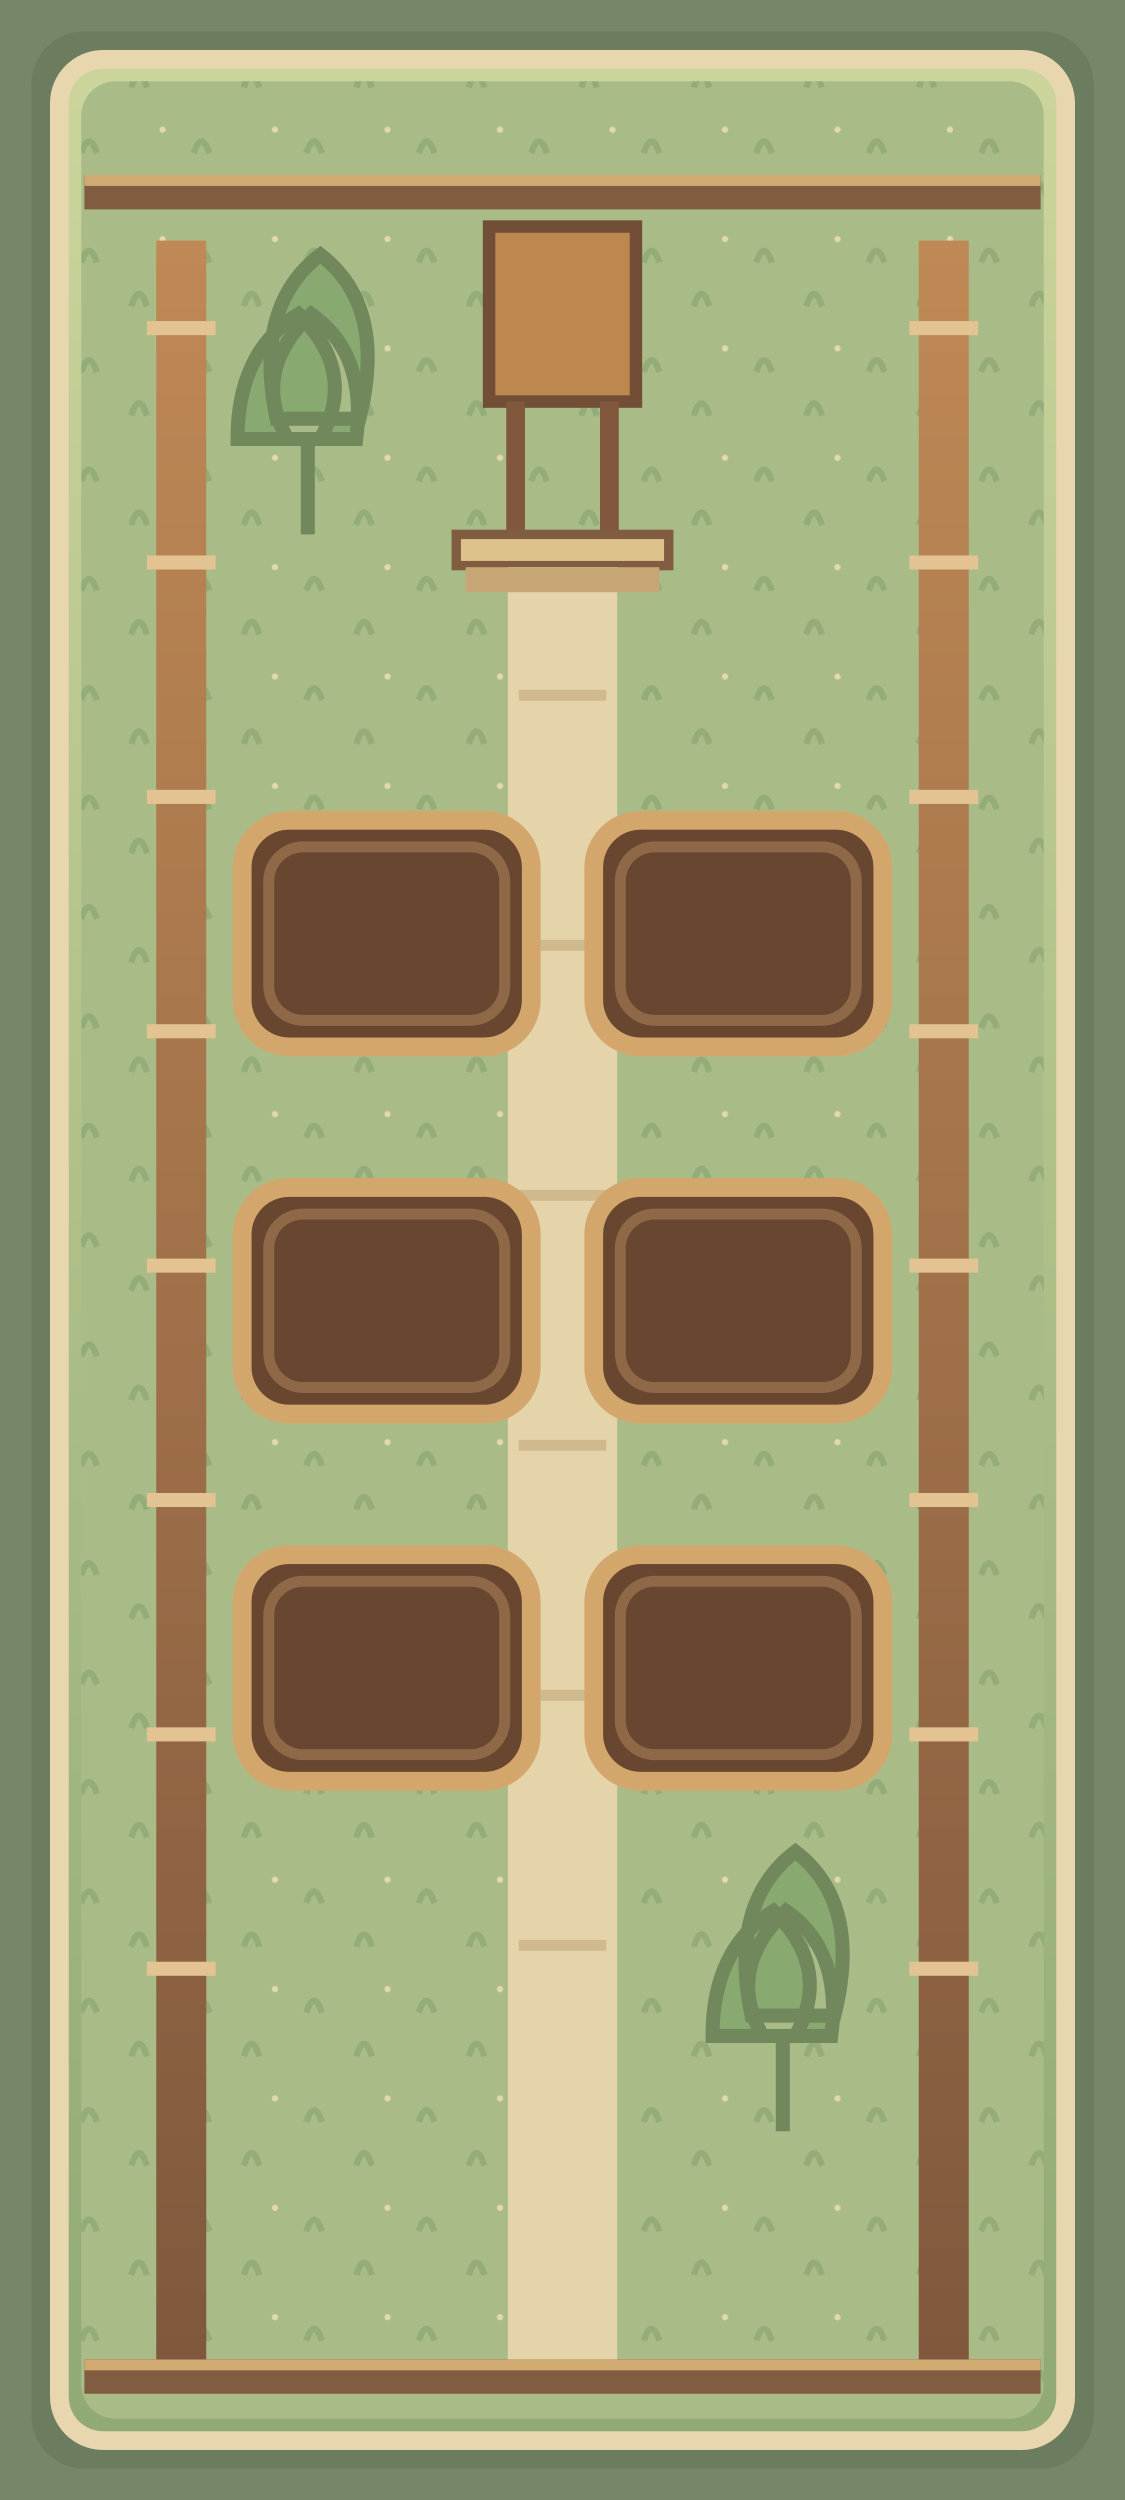
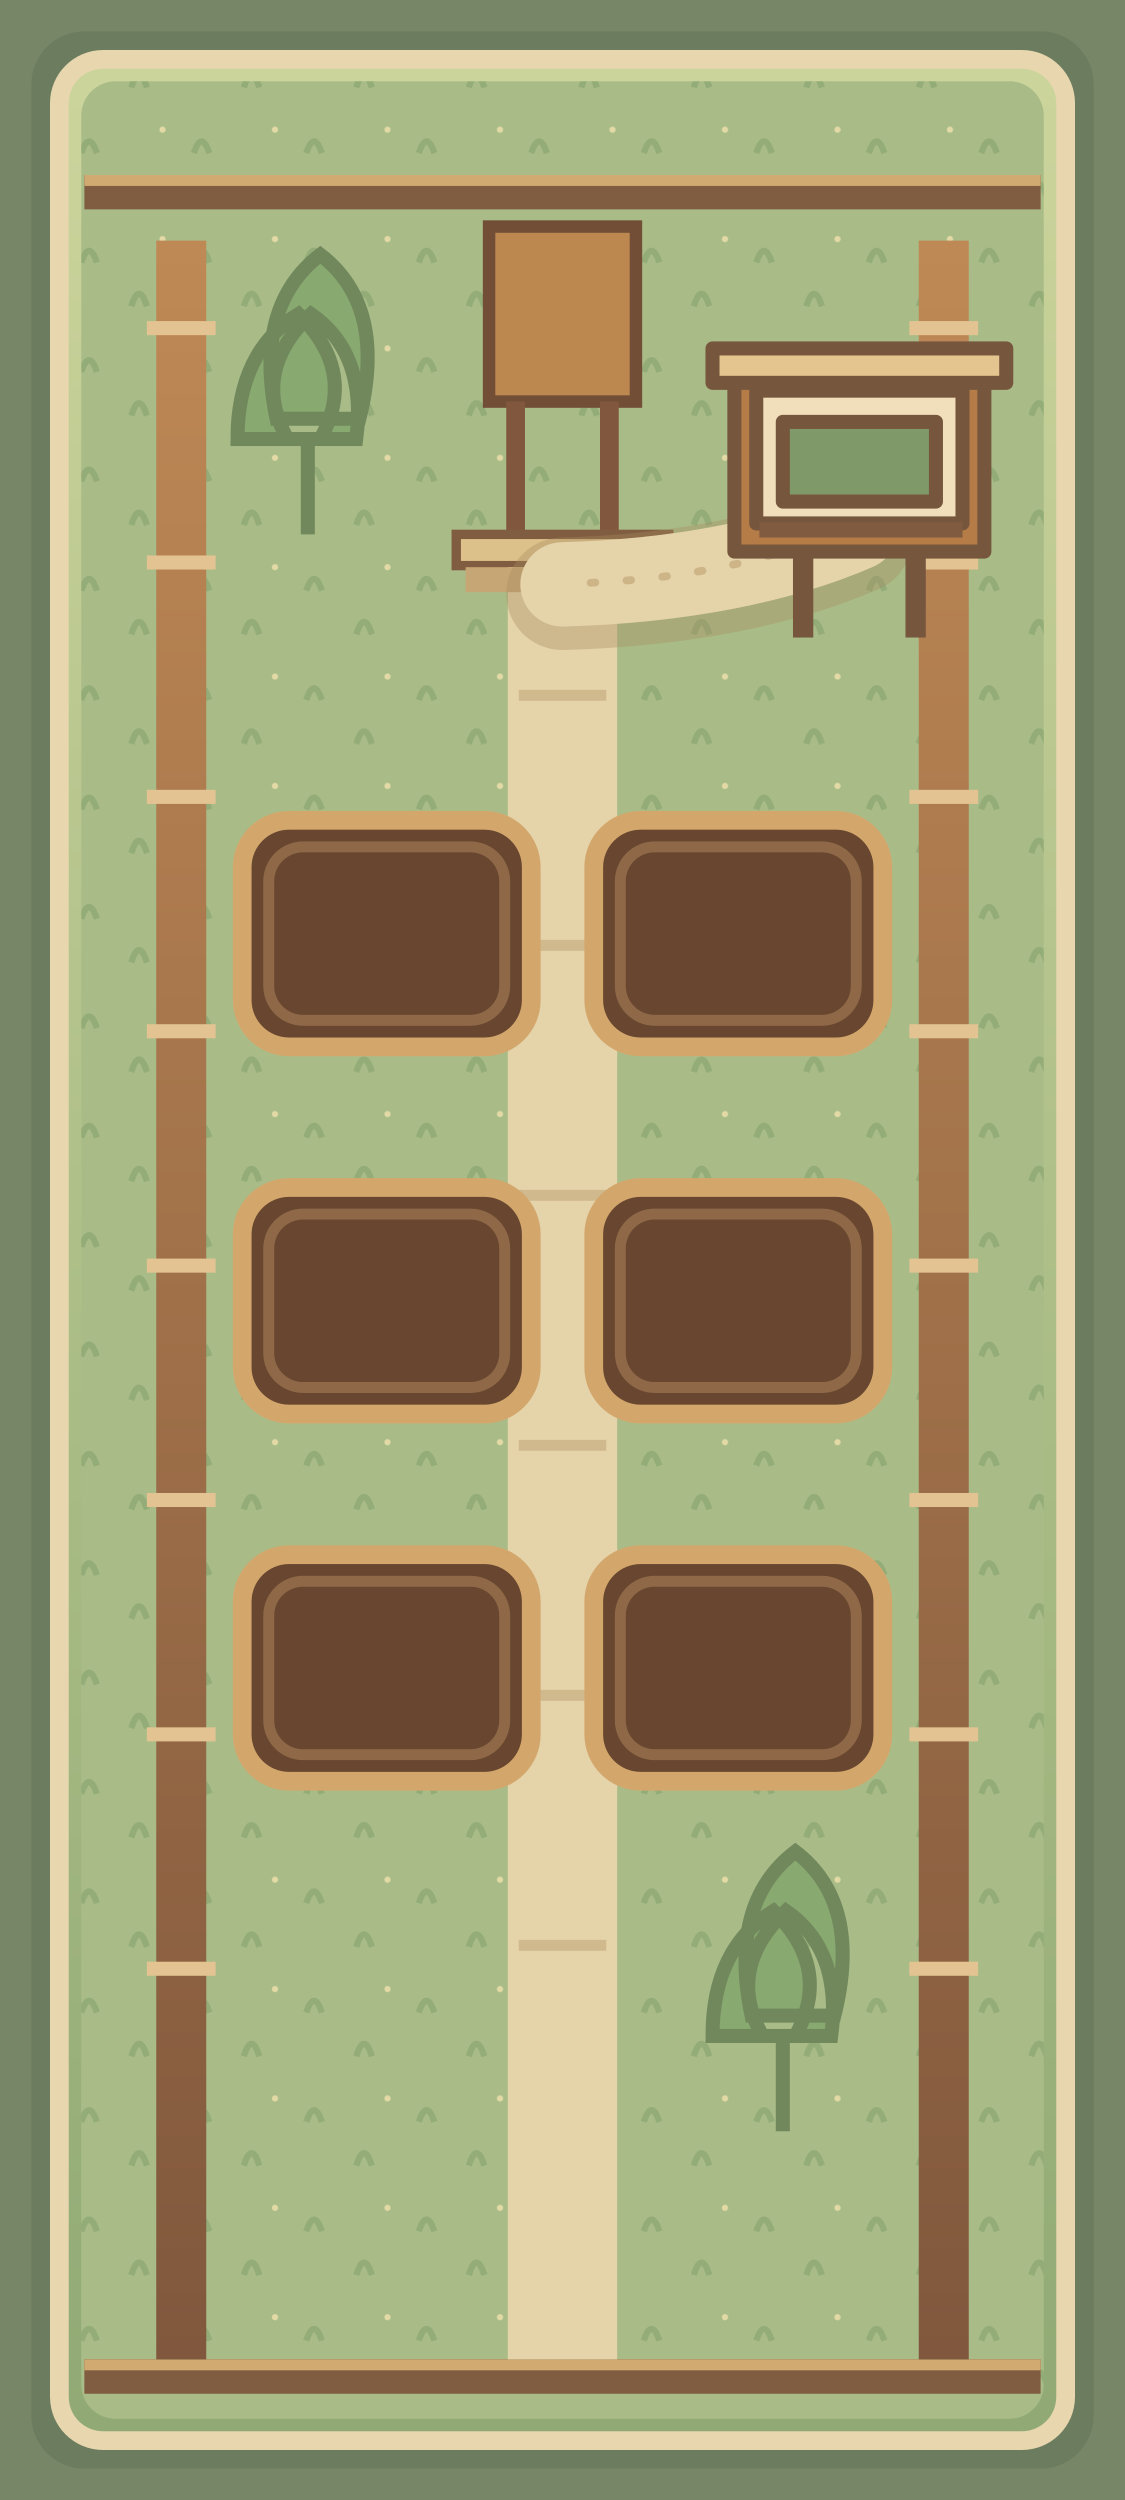
<svg xmlns="http://www.w3.org/2000/svg" width="720" height="1600" viewBox="0 0 720 1600">
  <defs>
    <linearGradient id="ground" x2="0" y2="1">
      <stop stop-color="#cbd49b" />
      <stop offset="1" stop-color="#91aa75" />
    </linearGradient>
    <pattern id="grass" width="72" height="70" patternUnits="userSpaceOnUse">
      <rect width="72" height="70" fill="#a9bc88" />
      <path d="M12 56q5-16 10 0m30-28q5-15 10 0" fill="none" stroke="#7d9b68" stroke-width="4" opacity=".5" />
      <circle cx="32" cy="13" r="2" fill="#e2d9a5" />
    </pattern>
    <linearGradient id="wood" x2="0" y2="1">
      <stop stop-color="#bf8955" />
      <stop offset="1" stop-color="#81583d" />
    </linearGradient>
  </defs>
  <rect width="720" height="1600" fill="#788668" />
  <rect x="20" y="20" width="680" height="1560" rx="34" fill="#52694b" opacity=".3" />
  <rect x="38" y="38" width="644" height="1524" rx="28" fill="url(#ground)" stroke="#e7d6ae" stroke-width="12" />
  <rect x="52" y="52" width="616" height="1496" rx="22" fill="url(#grass)" />
  <path d="M54 112h612v22H54zM54 1510h612v22H54z" fill="#805d40" />
  <path d="M54 112h612v7H54zM54 1510h612v7H54z" fill="#d0aa70" />
  <path d="M100 154h32v1356h-32zM588 154h32v1356h-32z" fill="url(#wood)" />
  <path d="M94 210h44m-44 150h44m-44 150h44m-44 150h44m-44 150h44m-44 150h44m-44 150h44m-44 150h44M582 210h44m-44 150h44m-44 150h44m-44 150h44m-44 150h44m-44 150h44m-44 150h44m-44 150h44" stroke="#e3c391" stroke-width="9" />
  <path d="M313 145h94v112h-94z" fill="#bd8750" stroke="#734e37" stroke-width="8" />
  <path d="M330 257v92m60-92v92" stroke="#81583d" stroke-width="12" />
  <path d="M292 342h136v20H292z" fill="#dcc18b" stroke="#805c40" stroke-width="6" />
  <path d="M325 363h70v1147h-70z" fill="#e5d3aa" />
  <path d="M298 363h124v16H298z" fill="#c6a675" />
  <path d="M332 445h56m-56 160h56m-56 160h56m-56 160h56m-56 160h56m-56 160h56" stroke="#c7ae80" stroke-width="7" opacity=".7" />
+   <path d="M360 380C435 378 500 365 548 344" fill="none" stroke="#a58a5d" stroke-width="72" stroke-linecap="round" opacity=".36" />
+   <path d="M360 374C435 372 500 359 548 338" fill="none" stroke="#e5d3aa" stroke-width="54" stroke-linecap="round" />
+   <path d="M378 373C443 370 493 358 532 342" fill="none" stroke="#c7ae80" stroke-width="5" stroke-dasharray="3 20" stroke-linecap="round" opacity=".8" />
+   <g stroke="#76563d" stroke-width="9" stroke-linejoin="round">
+     <path d="M470 234h160v119H470z" fill="#b67c48" />
+     <path d="M456 223h188v22H456z" fill="#e5c58f" />
+     <path d="M484 250h132v85H484z" fill="#f1dfbb" />
+     <path d="M501 270h98v51H501z" fill="#7f9a68" />
+     <path d="M514 353v55m72-55v55" fill="none" stroke-width="13" />
+     <path d="M486 339h130" fill="none" stroke="#805b3f" stroke-width="10" />
+   </g>
  <g fill="#68462f" stroke="#d3a76c" stroke-width="12">
    <rect x="155" y="525" width="185" height="145" rx="30" />
    <rect x="380" y="525" width="185" height="145" rx="30" />
    <rect x="155" y="760" width="185" height="145" rx="30" />
    <rect x="380" y="760" width="185" height="145" rx="30" />
    <rect x="155" y="995" width="185" height="145" rx="30" />
    <rect x="380" y="995" width="185" height="145" rx="30" />
  </g>
  <g fill="none" stroke="#8f6847" stroke-width="7">
    <rect x="172" y="542" width="151" height="111" rx="22" />
    <rect x="397" y="542" width="151" height="111" rx="22" />
    <rect x="172" y="777" width="151" height="111" rx="22" />
    <rect x="397" y="777" width="151" height="111" rx="22" />
    <rect x="172" y="1012" width="151" height="111" rx="22" />
    <rect x="397" y="1012" width="151" height="111" rx="22" />
  </g>
  <g stroke="#71885d" stroke-width="9" fill="#88a96f">
    <path d="M177 268q-15-72 28-105 43 33 25 105zM152 281q0-56 39-80 38 37 14 80zM228 281q7-55-29-80-39 37-15 80zM197 280v62" />
    <path d="M481 1290q-15-72 28-105 43 33 25 105zM456 1303q0-56 39-80 38 37 14 80zM532 1303q7-55-29-80-39 37-15 80zM501 1302v62" />
  </g>
</svg>
